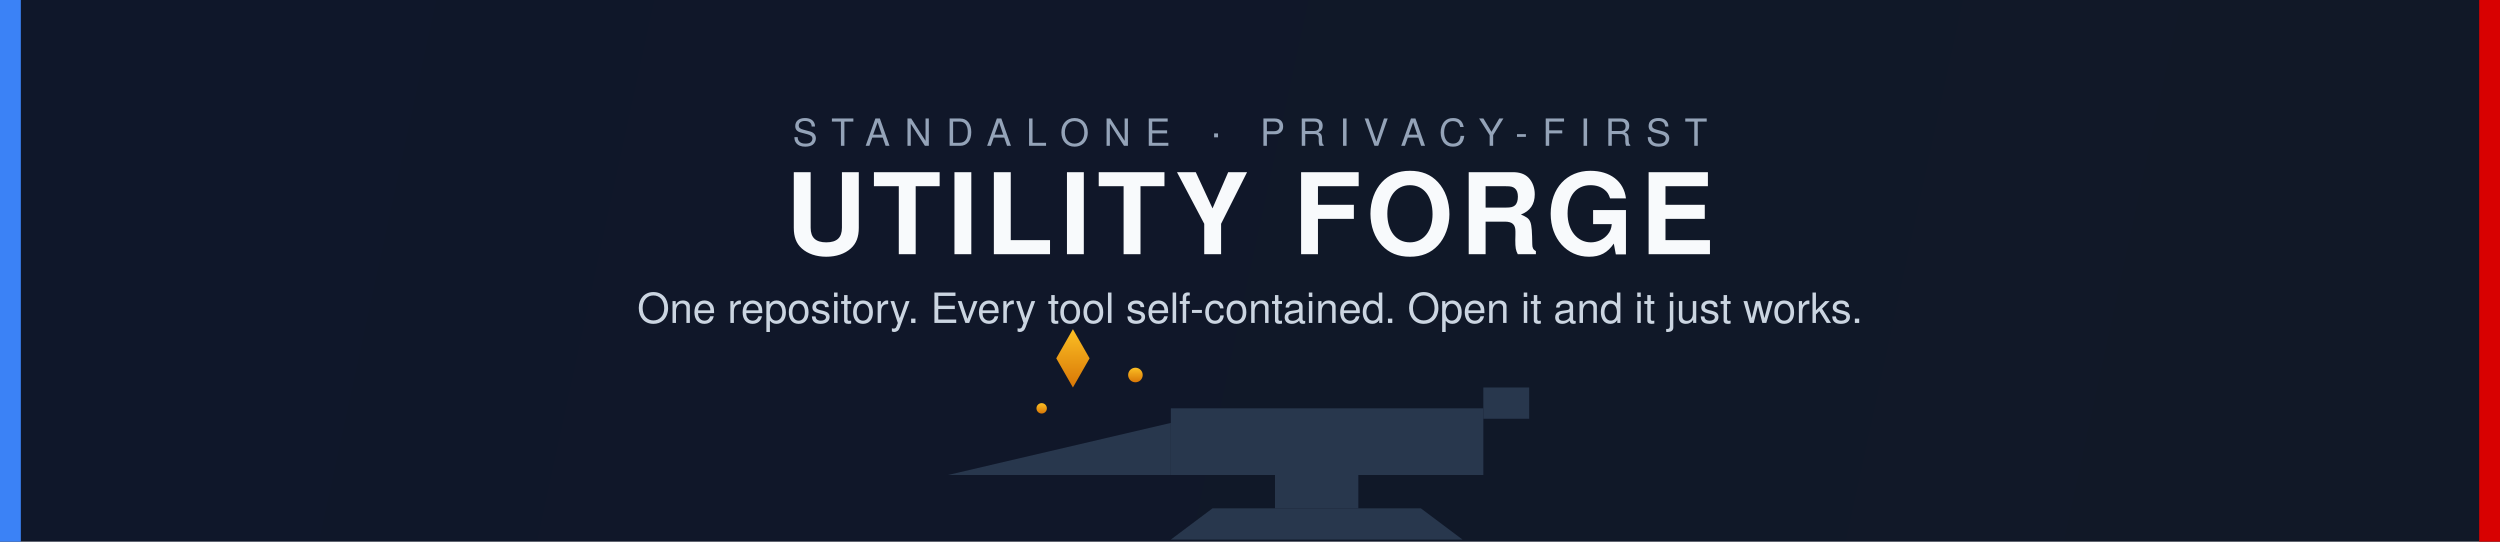
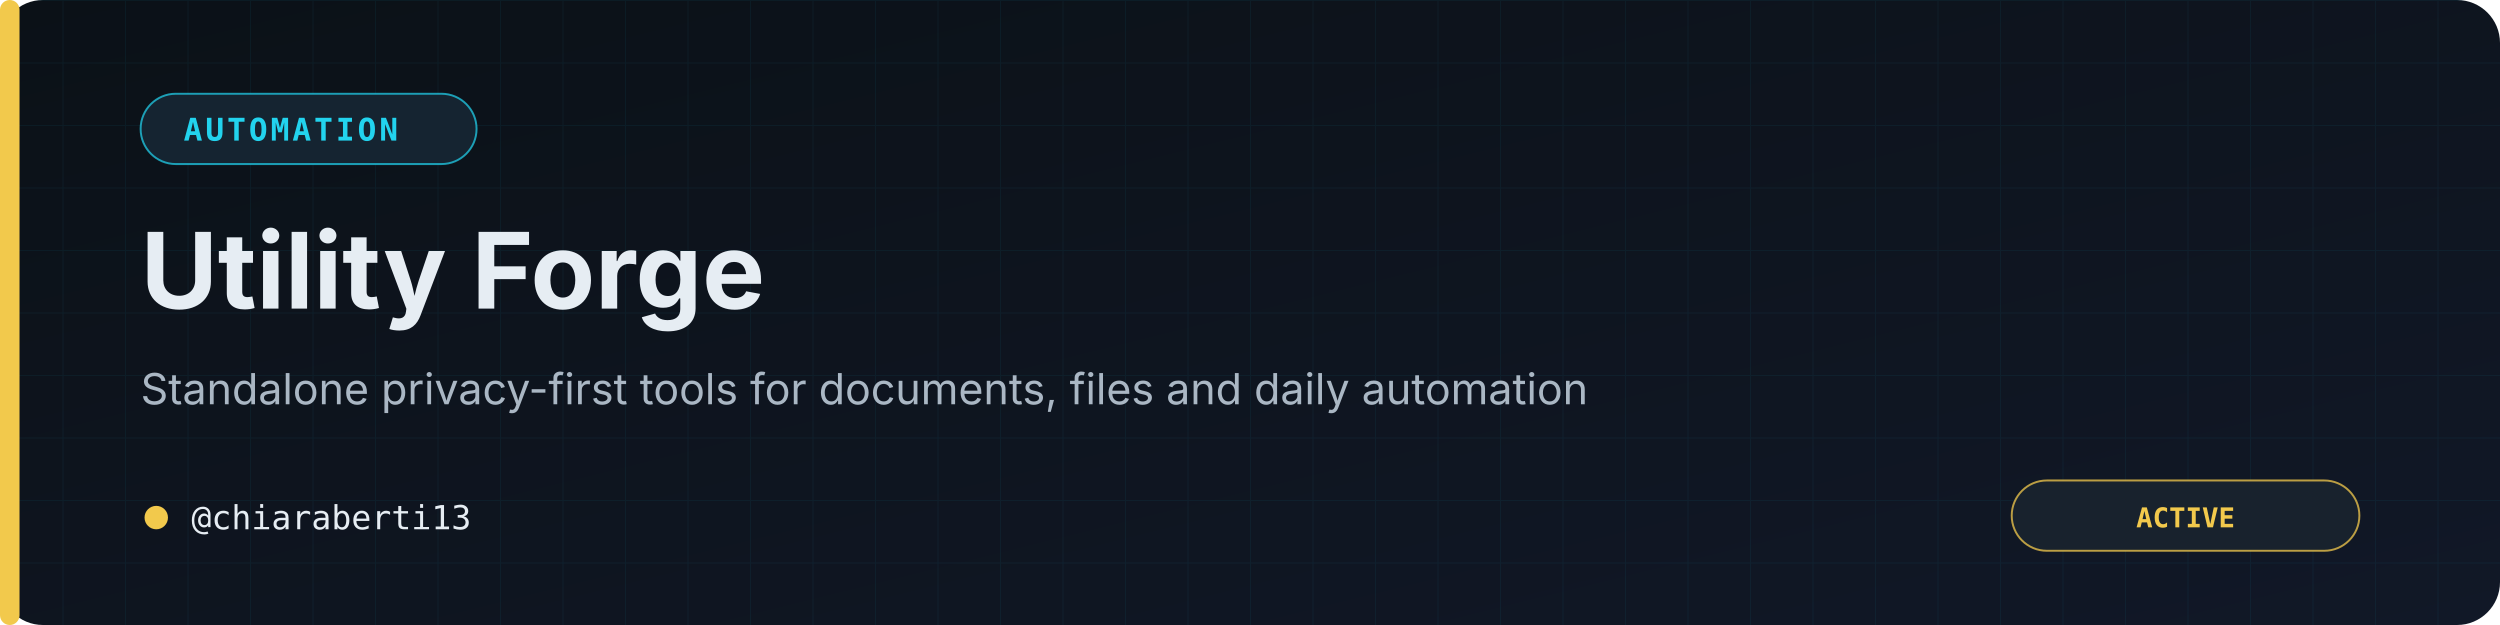
- <svg xmlns="http://www.w3.org/2000/svg" viewBox="0 0 1200 260" width="1200" height="260" role="img" aria-label="Utility Forge">
+ <svg xmlns="http://www.w3.org/2000/svg" width="1280" height="320" viewBox="0 0 1280 320" role="img" aria-label="Utility Forge — Standalone privacy-first tools for documents, files and daily automation">
  <defs>
-     <linearGradient id="bg" x1="0" y1="0" x2="1200" y2="260" gradientUnits="userSpaceOnUse">
-       <stop offset="0" stop-color="#0f172a" />
+     <linearGradient id="bg" x1="0" y1="0" x2="1" y2="1">
+       <stop offset="0" stop-color="#0B1117" />
      <stop offset="1" stop-color="#111827" />
    </linearGradient>
-     <linearGradient id="spark" x1="0" y1="0" x2="0" y2="1">
-       <stop offset="0" stop-color="#fbbf24" />
-       <stop offset="1" stop-color="#d97706" />
-     </linearGradient>
+     <pattern id="grid" width="32" height="32" patternUnits="userSpaceOnUse">
+       <path d="M32 0H0V32" fill="none" stroke="#22D3EE" stroke-opacity=".055" />
+     </pattern>
  </defs>
-   <rect x="0" y="0" width="1200" height="260" fill="url(#bg)" />
-   <g fill="#28374d">
-     <polygon points="455,228 562,203 562,228" />
-     <rect x="562" y="196" width="150" height="32" />
-     <rect x="712" y="186" width="22" height="15" />
-     <rect x="612" y="228" width="40" height="16" />
-     <polygon points="582,244 682,244 702,259 562,259" />
-   </g>
-   <g fill="url(#spark)">
-     <polygon points="515,158 523,172 515,186 507,172" />
-     <circle cx="545" cy="180" r="3.5" />
-     <circle cx="500" cy="196" r="2.5" />
-   </g>
-   <rect x="0" y="0" width="10" height="260" fill="#3b82f6" />
-   <rect x="1190" y="0" width="10" height="260" fill="#d80101" />
-   <text x="600" y="70" text-anchor="middle" font-family="Segoe UI, Helvetica, Arial, sans-serif" font-size="18" letter-spacing="7" fill="#94a3b8">STANDALONE · PRIVACY-FIRST</text>
-   <text x="600" y="122" text-anchor="middle" font-family="Segoe UI, Helvetica, Arial, sans-serif" font-size="54" font-weight="700" letter-spacing="3" fill="#f8fafc">UTILITY FORGE</text>
-   <text x="600" y="155" text-anchor="middle" font-family="Segoe UI, Helvetica, Arial, sans-serif" font-size="20" fill="#cbd5e1">One repository. Every tool self-contained. Open it and it just works.</text>
+   <rect width="1280" height="320" rx="22" fill="url(#bg)" />
+   <rect width="1280" height="320" rx="22" fill="url(#grid)" />
+   <rect x="0" y="0" width="10" height="320" rx="5" fill="#F2C94C" />
+   <rect x="72" y="48" width="172" height="36" rx="18" fill="#152431" stroke="#22D3EE" stroke-opacity=".72" />
+   <text x="94" y="72" fill="#22D3EE" font-family="JetBrains Mono, ui-monospace, monospace" font-size="16" font-weight="700" letter-spacing="1.5">AUTOMATION</text>
+   <text x="72" y="158" fill="#E6EDF3" font-family="Inter, Arial, sans-serif" font-size="54" font-weight="750">Utility Forge</text>
+   <text x="72" y="207" fill="#AAB7C4" font-family="Inter, Arial, sans-serif" font-size="22">Standalone privacy-first tools for documents, files and daily automation</text>
+   <circle cx="80" cy="265" r="6" fill="#F2C94C" />
+   <text x="98" y="271" fill="#E6EDF3" font-family="JetBrains Mono, ui-monospace, monospace" font-size="17">@chiaraberti13</text>
+   <rect x="1030" y="246" width="178" height="36" rx="18" fill="#18222D" stroke="#F2C94C" stroke-opacity=".75" />
+   <text x="1119" y="270" text-anchor="middle" fill="#F2C94C" font-family="JetBrains Mono, ui-monospace, monospace" font-size="14" font-weight="700">ACTIVE</text>
</svg>
